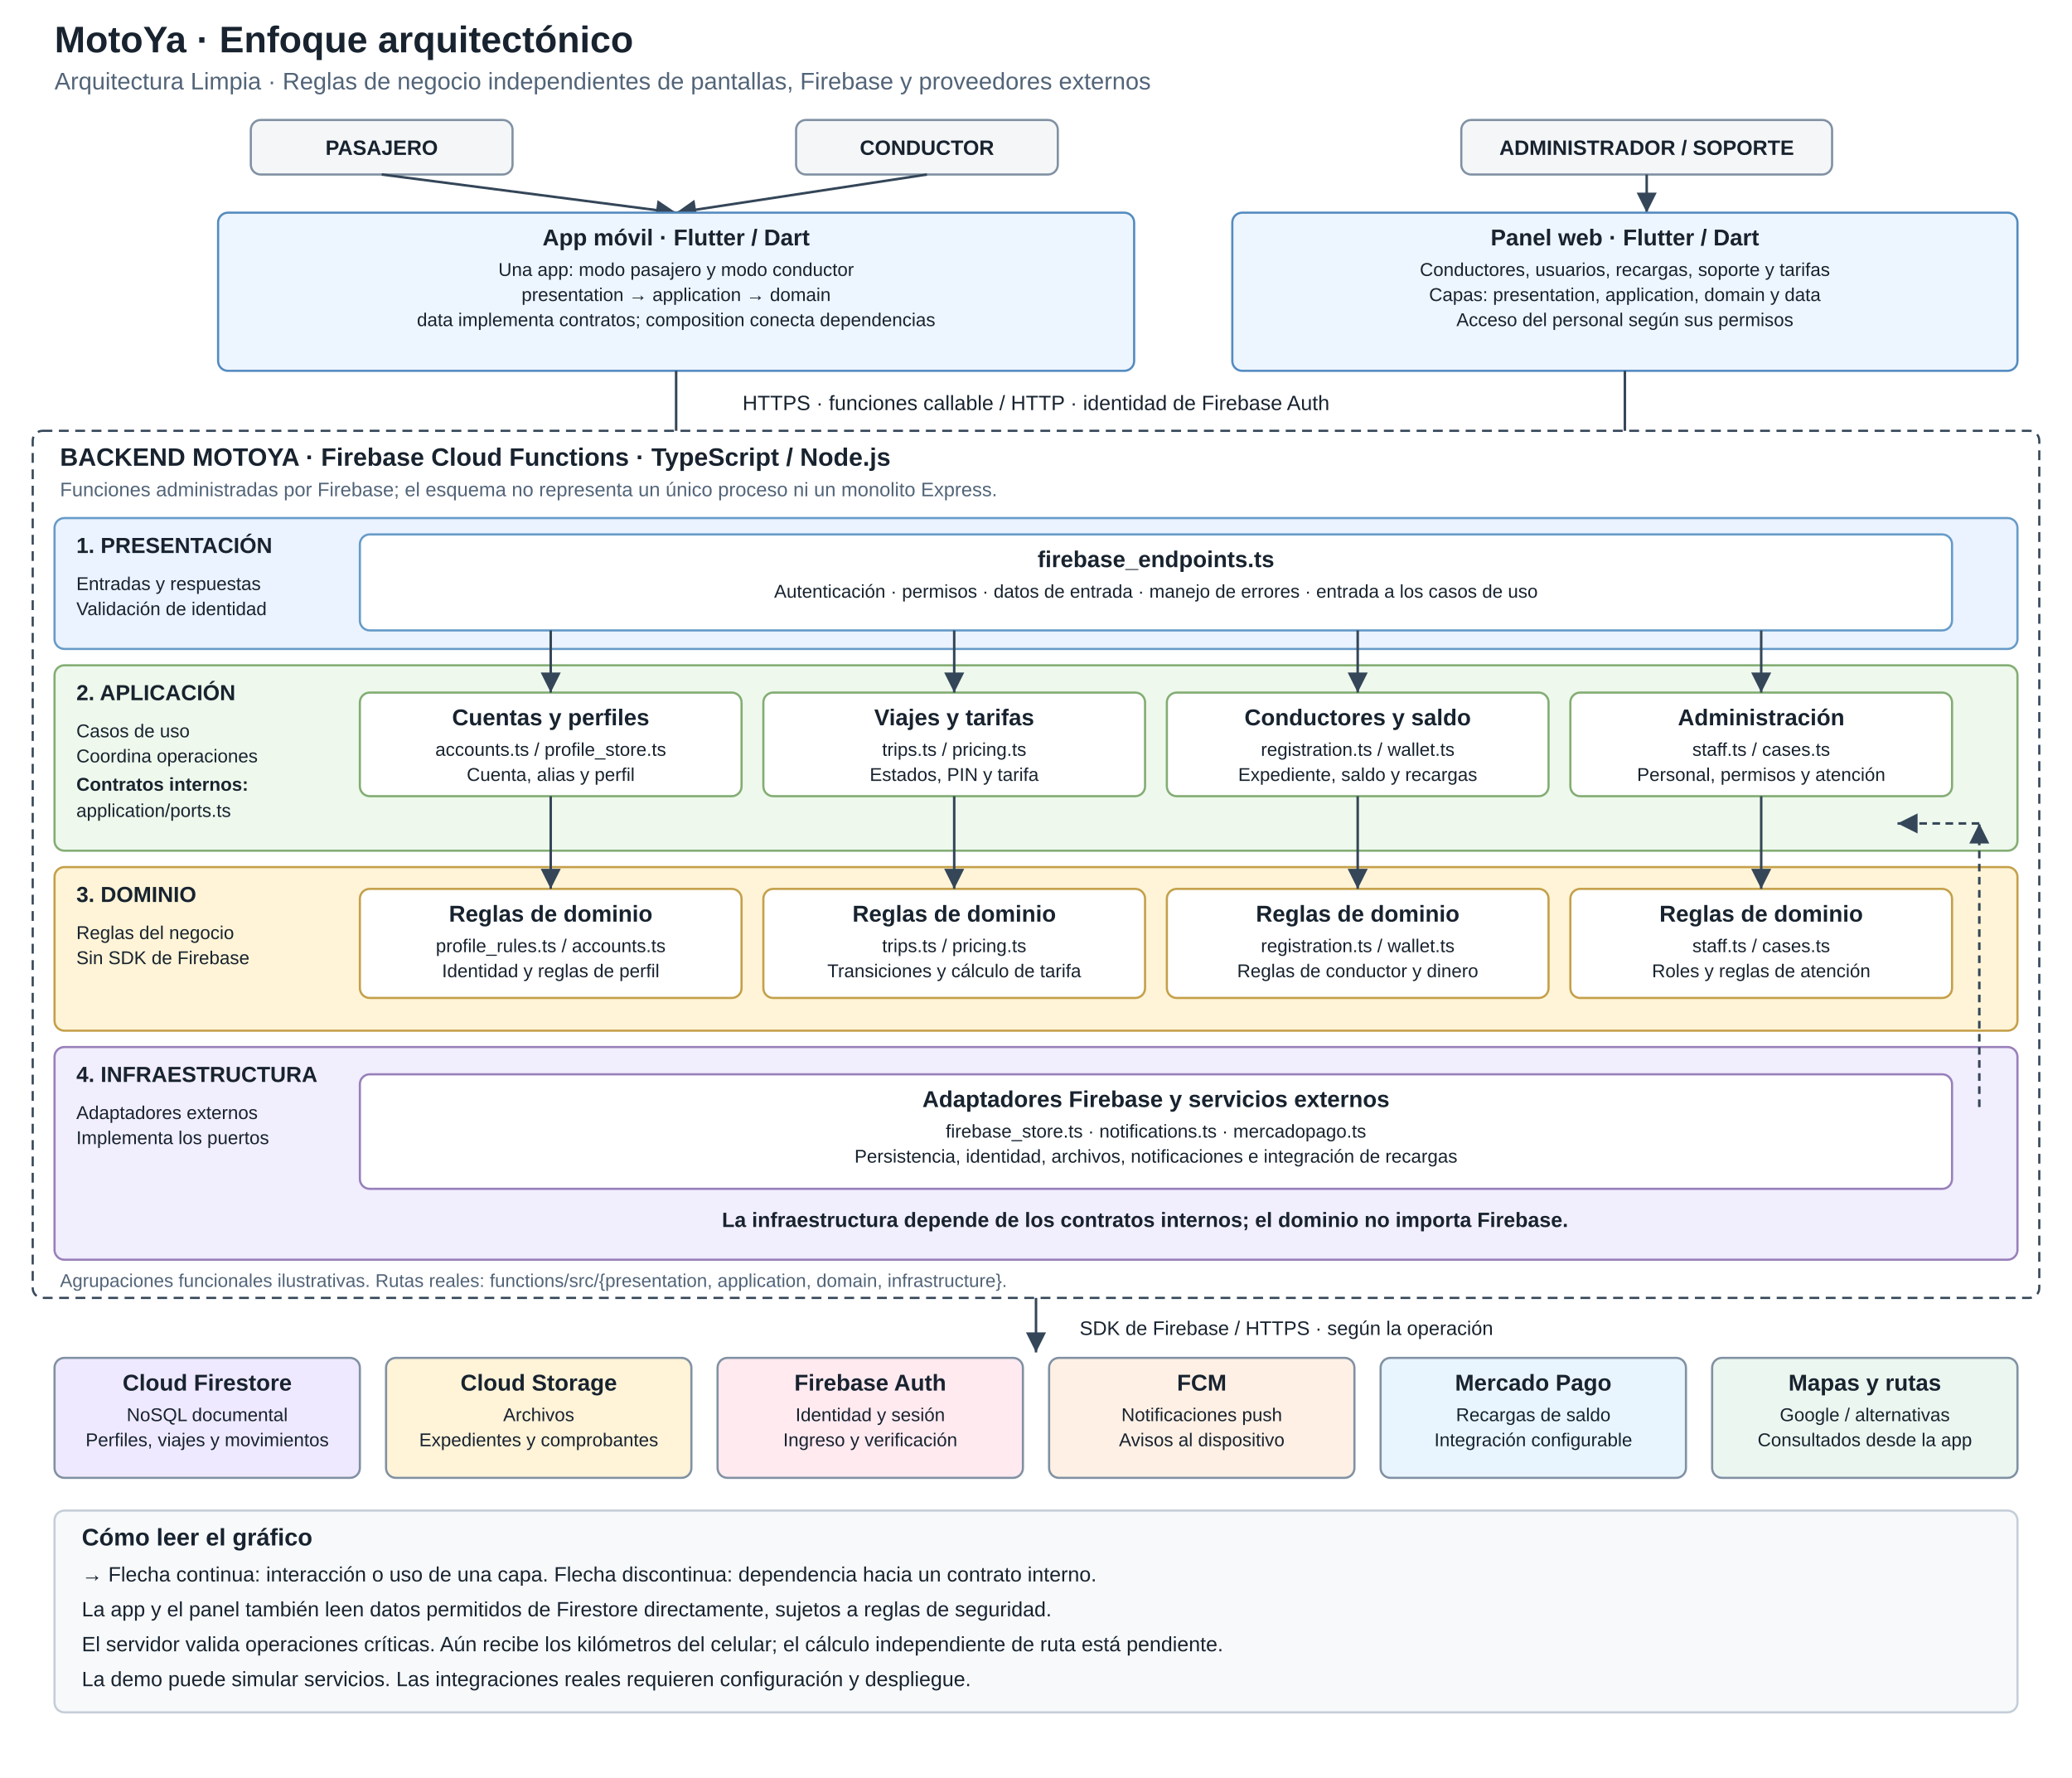
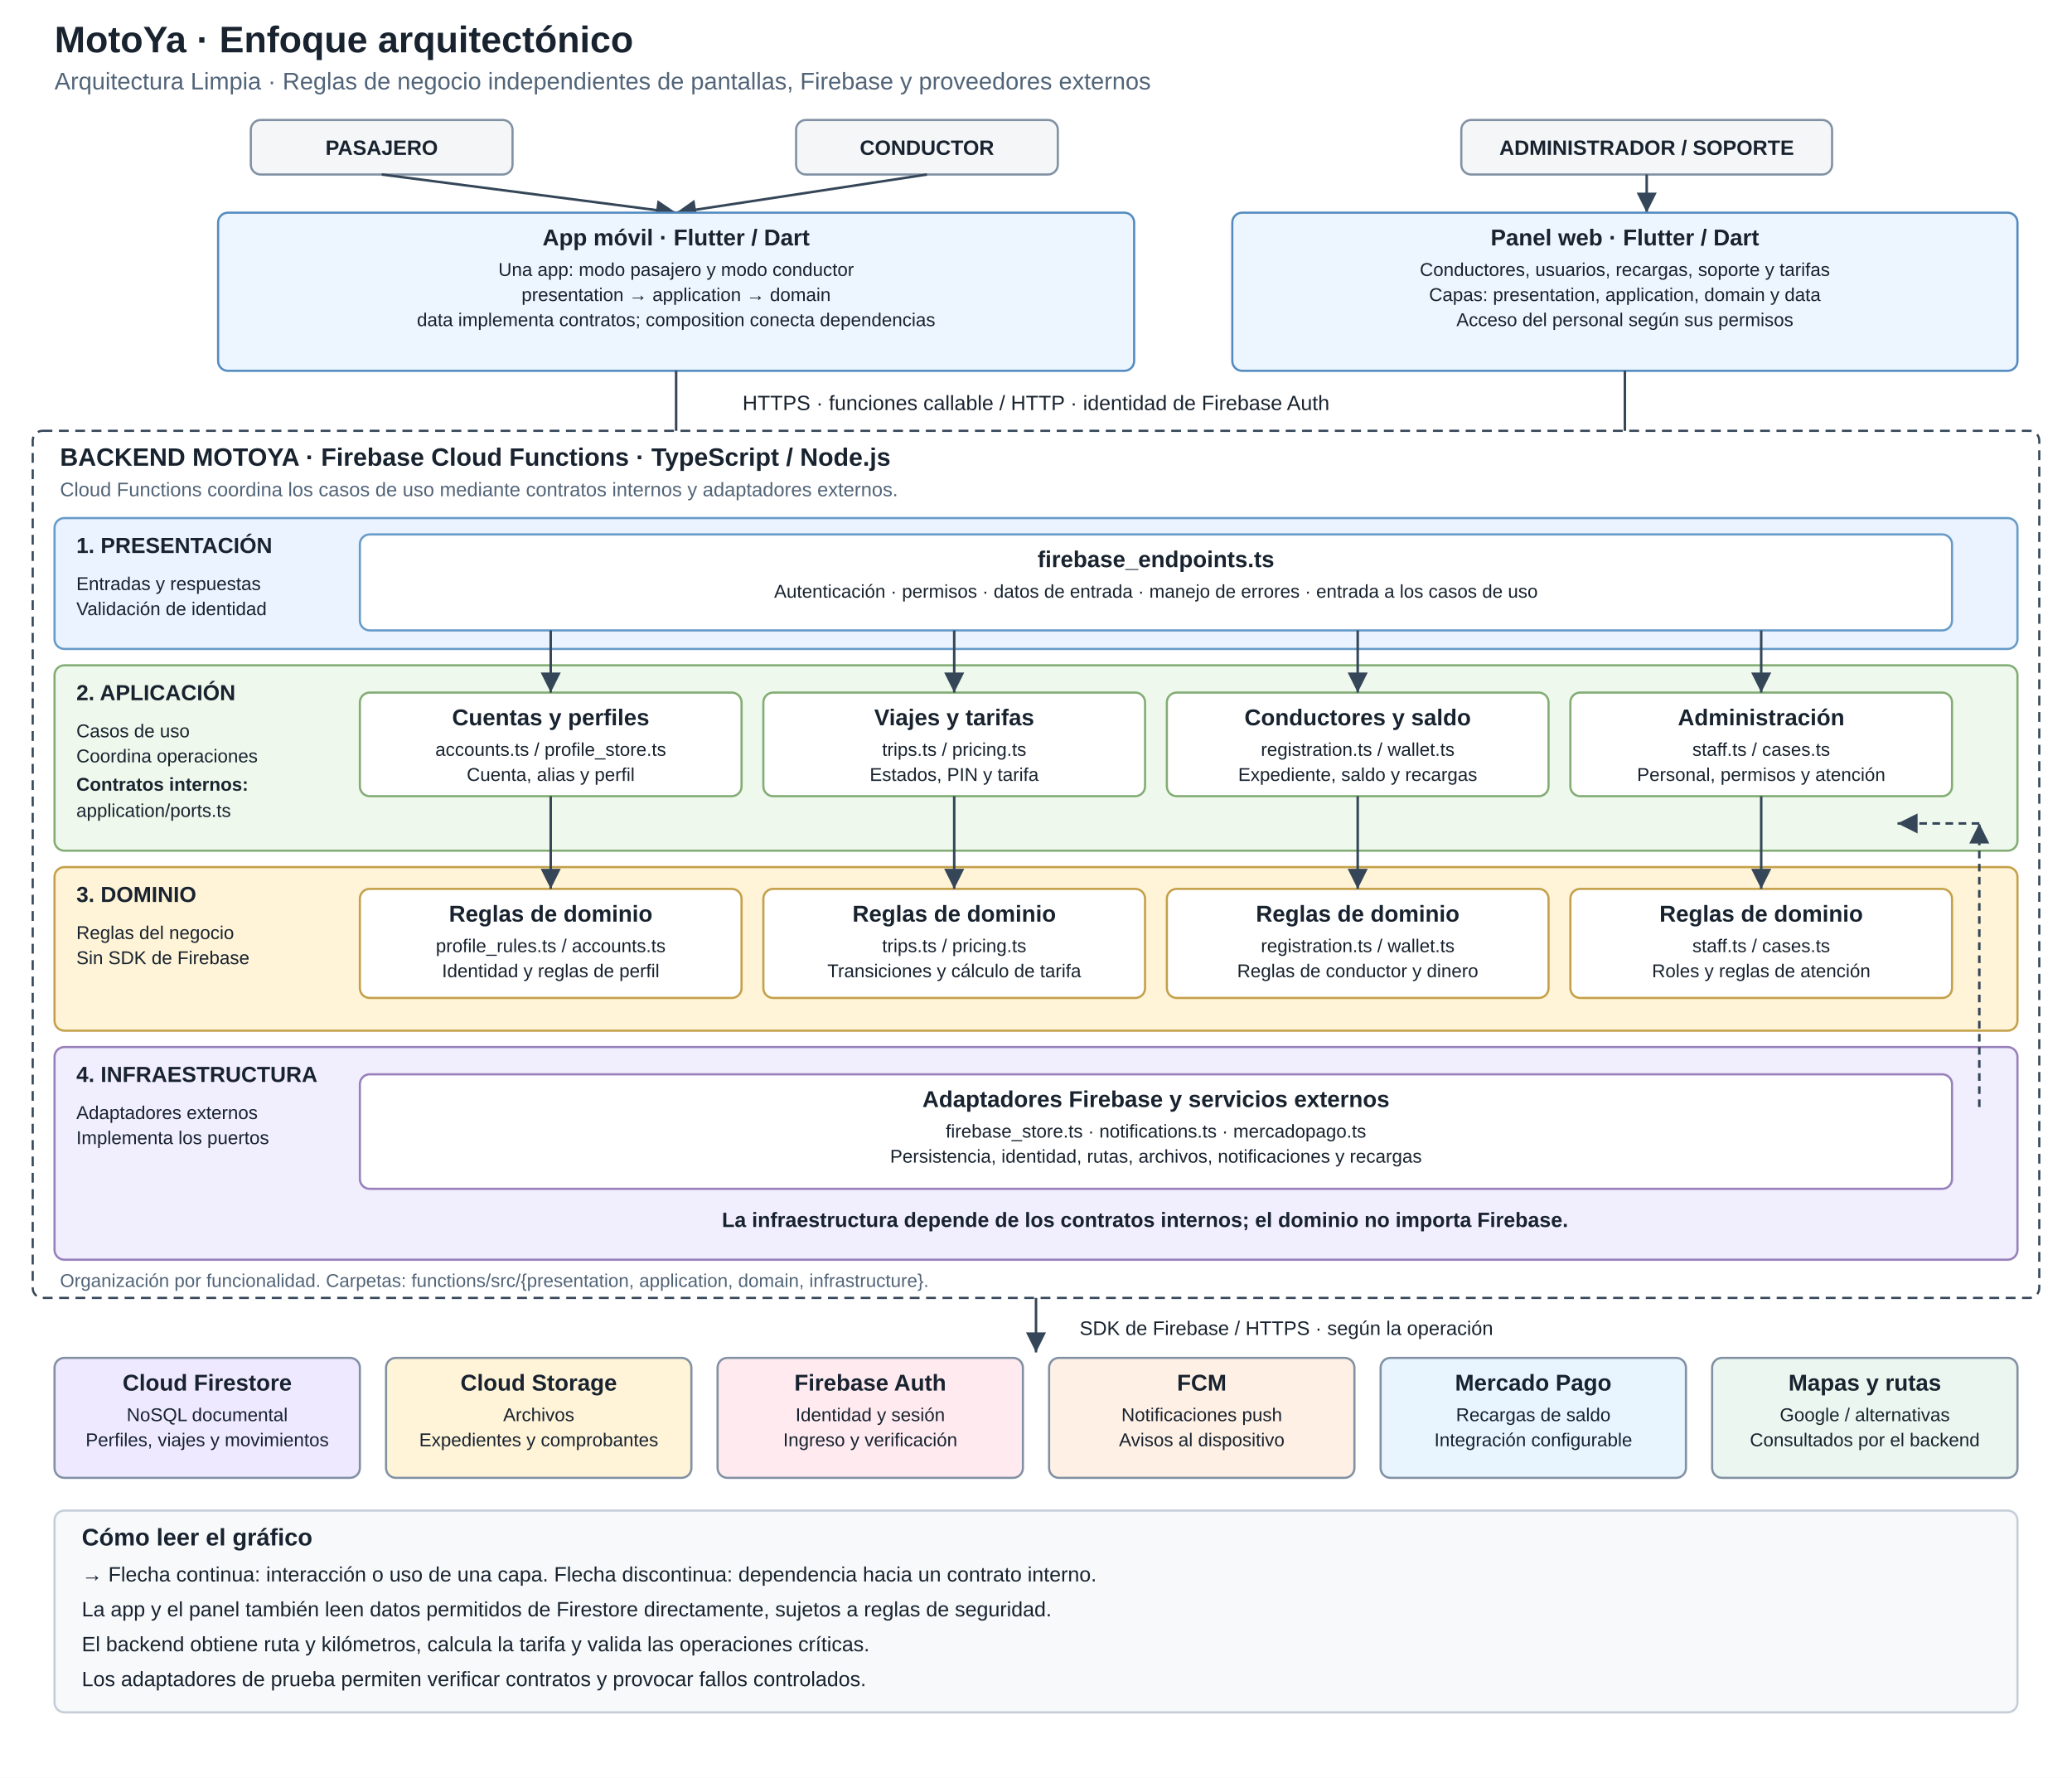
<svg xmlns="http://www.w3.org/2000/svg" width="1900" height="1630" viewBox="0 0 1900 1630">
  <defs>
    <marker id="arrow" markerWidth="9" markerHeight="9" refX="8" refY="4" orient="auto">
      <path d="M0,0 L8,4 L0,8 Z" fill="#344658" />
    </marker>
  </defs>
  <rect width="1900" height="1630" fill="white" />
  <g font-family="Arial, sans-serif">
    <text x="50" y="48" font-size="34" font-weight="700" fill="#18232f" text-anchor="start">MotoYa · Enfoque arquitectónico</text>
    <text x="50" y="82" font-size="22" font-weight="400" fill="#526478" text-anchor="start">Arquitectura Limpia · Reglas de negocio independientes de pantallas, Firebase y proveedores externos</text>
    <rect x="230" y="110" width="240" height="50" rx="9" fill="#f4f6f8" stroke="#8191a3" stroke-width="2" />
    <text x="350" y="142" font-size="19" font-weight="700" fill="#18232f" text-anchor="middle">PASAJERO</text>
    <rect x="730" y="110" width="240" height="50" rx="9" fill="#f4f6f8" stroke="#8191a3" stroke-width="2" />
    <text x="850" y="142" font-size="19" font-weight="700" fill="#18232f" text-anchor="middle">CONDUCTOR</text>
    <rect x="1340" y="110" width="340" height="50" rx="9" fill="#f4f6f8" stroke="#8191a3" stroke-width="2" />
    <text x="1510" y="142" font-size="19" font-weight="700" fill="#18232f" text-anchor="middle">ADMINISTRADOR / SOPORTE</text>
    <path d="M350,160 L620,195" fill="none" stroke="#344658" stroke-width="2.3" marker-end="url(#arrow)" />
    <path d="M850,160 L620,195" fill="none" stroke="#344658" stroke-width="2.3" marker-end="url(#arrow)" />
    <path d="M1510,160 L1510,195" fill="none" stroke="#344658" stroke-width="2.3" marker-end="url(#arrow)" />
    <rect x="200" y="195" width="840" height="145" rx="9" fill="#edf5ff" stroke="#538bc0" stroke-width="2" />
    <text x="620.0" y="225" font-size="21" font-weight="700" fill="#18232f" text-anchor="middle">App móvil · Flutter / Dart</text>
    <text x="620.0" y="253" font-size="17" font-weight="400" fill="#18232f" text-anchor="middle">Una app: modo pasajero y modo conductor</text>
    <text x="620.0" y="276" font-size="17" font-weight="400" fill="#18232f" text-anchor="middle">presentation → application → domain</text>
    <text x="620.0" y="299" font-size="17" font-weight="400" fill="#18232f" text-anchor="middle">data implementa contratos; composition conecta dependencias</text>
    <rect x="1130" y="195" width="720" height="145" rx="9" fill="#edf5ff" stroke="#538bc0" stroke-width="2" />
    <text x="1490.0" y="225" font-size="21" font-weight="700" fill="#18232f" text-anchor="middle">Panel web · Flutter / Dart</text>
    <text x="1490.0" y="253" font-size="17" font-weight="400" fill="#18232f" text-anchor="middle">Conductores, usuarios, recargas, soporte y tarifas</text>
    <text x="1490.0" y="276" font-size="17" font-weight="400" fill="#18232f" text-anchor="middle">Capas: presentation, application, domain y data</text>
    <text x="1490.0" y="299" font-size="17" font-weight="400" fill="#18232f" text-anchor="middle">Acceso del personal según sus permisos</text>
    <path d="M620,340 L620,422" fill="none" stroke="#344658" stroke-width="2.3" marker-end="url(#arrow)" />
    <path d="M1490,340 L1490,422" fill="none" stroke="#344658" stroke-width="2.3" marker-end="url(#arrow)" />
    <text x="950" y="376" font-size="19" font-weight="400" fill="#18232f" text-anchor="middle">HTTPS · funciones callable / HTTP · identidad de Firebase Auth</text>
    <rect x="30" y="395" width="1840" height="795" rx="9" fill="#fff" stroke="#344658" stroke-width="2" stroke-dasharray="9 6" />
    <text x="55" y="427" font-size="23" font-weight="700" fill="#18232f" text-anchor="start">BACKEND MOTOYA · Firebase Cloud Functions · TypeScript / Node.js</text>
-     <text x="55" y="455" font-size="18" font-weight="400" fill="#526478" text-anchor="start">Funciones administradas por Firebase; el esquema no representa un único proceso ni un monolito Express.</text>
+     <text x="55" y="455" font-size="18" font-weight="400" fill="#526478" text-anchor="start">Cloud Functions coordina los casos de uso mediante contratos internos y adaptadores externos.</text>
    <rect x="50" y="475" width="1800" height="120" rx="9" fill="#eaf3ff" stroke="#679bc8" stroke-width="2" />
    <text x="70" y="507" font-size="20" font-weight="700" fill="#18232f" text-anchor="start">1. PRESENTACIÓN</text>
    <text x="70" y="541" font-size="17" font-weight="400" fill="#18232f" text-anchor="start">Entradas y respuestas</text>
    <text x="70" y="564" font-size="17" font-weight="400" fill="#18232f" text-anchor="start">Validación de identidad</text>
    <rect x="50" y="610" width="1800" height="170" rx="9" fill="#eef8ec" stroke="#83ad74" stroke-width="2" />
    <text x="70" y="642" font-size="20" font-weight="700" fill="#18232f" text-anchor="start">2. APLICACIÓN</text>
    <text x="70" y="676" font-size="17" font-weight="400" fill="#18232f" text-anchor="start">Casos de uso</text>
    <text x="70" y="699" font-size="17" font-weight="400" fill="#18232f" text-anchor="start">Coordina operaciones</text>
    <rect x="50" y="795" width="1800" height="150" rx="9" fill="#fff4d7" stroke="#c4a04a" stroke-width="2" />
    <text x="70" y="827" font-size="20" font-weight="700" fill="#18232f" text-anchor="start">3. DOMINIO</text>
    <text x="70" y="861" font-size="17" font-weight="400" fill="#18232f" text-anchor="start">Reglas del negocio</text>
    <text x="70" y="884" font-size="17" font-weight="400" fill="#18232f" text-anchor="start">Sin SDK de Firebase</text>
    <rect x="50" y="960" width="1800" height="195" rx="9" fill="#f1eefe" stroke="#9880ba" stroke-width="2" />
    <text x="70" y="992" font-size="20" font-weight="700" fill="#18232f" text-anchor="start">4. INFRAESTRUCTURA</text>
    <text x="70" y="1026" font-size="17" font-weight="400" fill="#18232f" text-anchor="start">Adaptadores externos</text>
    <text x="70" y="1049" font-size="17" font-weight="400" fill="#18232f" text-anchor="start">Implementa los puertos</text>
    <rect x="330" y="490" width="1460" height="88" rx="9" fill="#fff" stroke="#679bc8" stroke-width="2" />
    <text x="1060.0" y="520" font-size="21" font-weight="700" fill="#18232f" text-anchor="middle">firebase_endpoints.ts</text>
    <text x="1060.0" y="548" font-size="17" font-weight="400" fill="#18232f" text-anchor="middle">Autenticación · permisos · datos de entrada · manejo de errores · entrada a los casos de uso</text>
    <rect x="330" y="635" width="350" height="95" rx="9" fill="#fff" stroke="#83ad74" stroke-width="2" />
    <text x="505.0" y="665" font-size="21" font-weight="700" fill="#18232f" text-anchor="middle">Cuentas y perfiles</text>
    <text x="505.0" y="693" font-size="17" font-weight="400" fill="#18232f" text-anchor="middle">accounts.ts / profile_store.ts</text>
    <text x="505.0" y="716" font-size="17" font-weight="400" fill="#18232f" text-anchor="middle">Cuenta, alias y perfil</text>
    <path d="M505.0,578 L505.0,635" fill="none" stroke="#344658" stroke-width="2.3" marker-end="url(#arrow)" />
    <rect x="330" y="815" width="350" height="100" rx="9" fill="#fff" stroke="#c4a04a" stroke-width="2" />
    <text x="505.0" y="845" font-size="21" font-weight="700" fill="#18232f" text-anchor="middle">Reglas de dominio</text>
    <text x="505.0" y="873" font-size="17" font-weight="400" fill="#18232f" text-anchor="middle">profile_rules.ts / accounts.ts</text>
    <text x="505.0" y="896" font-size="17" font-weight="400" fill="#18232f" text-anchor="middle">Identidad y reglas de perfil</text>
    <path d="M505.0,730 L505.0,815" fill="none" stroke="#344658" stroke-width="2.3" marker-end="url(#arrow)" />
    <rect x="700" y="635" width="350" height="95" rx="9" fill="#fff" stroke="#83ad74" stroke-width="2" />
    <text x="875.0" y="665" font-size="21" font-weight="700" fill="#18232f" text-anchor="middle">Viajes y tarifas</text>
    <text x="875.0" y="693" font-size="17" font-weight="400" fill="#18232f" text-anchor="middle">trips.ts / pricing.ts</text>
    <text x="875.0" y="716" font-size="17" font-weight="400" fill="#18232f" text-anchor="middle">Estados, PIN y tarifa</text>
    <path d="M875.0,578 L875.0,635" fill="none" stroke="#344658" stroke-width="2.3" marker-end="url(#arrow)" />
    <rect x="700" y="815" width="350" height="100" rx="9" fill="#fff" stroke="#c4a04a" stroke-width="2" />
    <text x="875.0" y="845" font-size="21" font-weight="700" fill="#18232f" text-anchor="middle">Reglas de dominio</text>
    <text x="875.0" y="873" font-size="17" font-weight="400" fill="#18232f" text-anchor="middle">trips.ts / pricing.ts</text>
    <text x="875.0" y="896" font-size="17" font-weight="400" fill="#18232f" text-anchor="middle">Transiciones y cálculo de tarifa</text>
    <path d="M875.0,730 L875.0,815" fill="none" stroke="#344658" stroke-width="2.3" marker-end="url(#arrow)" />
    <rect x="1070" y="635" width="350" height="95" rx="9" fill="#fff" stroke="#83ad74" stroke-width="2" />
    <text x="1245.0" y="665" font-size="21" font-weight="700" fill="#18232f" text-anchor="middle">Conductores y saldo</text>
    <text x="1245.0" y="693" font-size="17" font-weight="400" fill="#18232f" text-anchor="middle">registration.ts / wallet.ts</text>
    <text x="1245.0" y="716" font-size="17" font-weight="400" fill="#18232f" text-anchor="middle">Expediente, saldo y recargas</text>
    <path d="M1245.0,578 L1245.0,635" fill="none" stroke="#344658" stroke-width="2.3" marker-end="url(#arrow)" />
    <rect x="1070" y="815" width="350" height="100" rx="9" fill="#fff" stroke="#c4a04a" stroke-width="2" />
    <text x="1245.0" y="845" font-size="21" font-weight="700" fill="#18232f" text-anchor="middle">Reglas de dominio</text>
    <text x="1245.0" y="873" font-size="17" font-weight="400" fill="#18232f" text-anchor="middle">registration.ts / wallet.ts</text>
    <text x="1245.0" y="896" font-size="17" font-weight="400" fill="#18232f" text-anchor="middle">Reglas de conductor y dinero</text>
    <path d="M1245.0,730 L1245.0,815" fill="none" stroke="#344658" stroke-width="2.3" marker-end="url(#arrow)" />
    <rect x="1440" y="635" width="350" height="95" rx="9" fill="#fff" stroke="#83ad74" stroke-width="2" />
    <text x="1615.0" y="665" font-size="21" font-weight="700" fill="#18232f" text-anchor="middle">Administración</text>
    <text x="1615.0" y="693" font-size="17" font-weight="400" fill="#18232f" text-anchor="middle">staff.ts / cases.ts</text>
    <text x="1615.0" y="716" font-size="17" font-weight="400" fill="#18232f" text-anchor="middle">Personal, permisos y atención</text>
    <path d="M1615.0,578 L1615.0,635" fill="none" stroke="#344658" stroke-width="2.3" marker-end="url(#arrow)" />
    <rect x="1440" y="815" width="350" height="100" rx="9" fill="#fff" stroke="#c4a04a" stroke-width="2" />
    <text x="1615.0" y="845" font-size="21" font-weight="700" fill="#18232f" text-anchor="middle">Reglas de dominio</text>
    <text x="1615.0" y="873" font-size="17" font-weight="400" fill="#18232f" text-anchor="middle">staff.ts / cases.ts</text>
    <text x="1615.0" y="896" font-size="17" font-weight="400" fill="#18232f" text-anchor="middle">Roles y reglas de atención</text>
    <path d="M1615.0,730 L1615.0,815" fill="none" stroke="#344658" stroke-width="2.3" marker-end="url(#arrow)" />
    <text x="70" y="725" font-size="17" font-weight="700" fill="#18232f" text-anchor="start">Contratos internos:</text>
    <text x="70" y="749" font-size="17" font-weight="400" fill="#18232f" text-anchor="start">application/ports.ts</text>
    <rect x="330" y="985" width="1460" height="105" rx="9" fill="#fff" stroke="#9880ba" stroke-width="2" />
    <text x="1060.0" y="1015" font-size="21" font-weight="700" fill="#18232f" text-anchor="middle">Adaptadores Firebase y servicios externos</text>
    <text x="1060.0" y="1043" font-size="17" font-weight="400" fill="#18232f" text-anchor="middle">firebase_store.ts · notifications.ts · mercadopago.ts</text>
-     <text x="1060.0" y="1066" font-size="17" font-weight="400" fill="#18232f" text-anchor="middle">Persistencia, identidad, archivos, notificaciones e integración de recargas</text>
+     <text x="1060.0" y="1066" font-size="17" font-weight="400" fill="#18232f" text-anchor="middle">Persistencia, identidad, rutas, archivos, notificaciones y recargas</text>
    <path d="M1815,1015 L1815,755" fill="none" stroke="#344658" stroke-width="2.3" marker-end="url(#arrow)" stroke-dasharray="7 5" />
    <path d="M1815,755 L1740,755" fill="none" stroke="#344658" stroke-width="2.3" marker-end="url(#arrow)" stroke-dasharray="7 5" />
    <text x="1050" y="1125" font-size="19" font-weight="700" fill="#18232f" text-anchor="middle">La infraestructura depende de los contratos internos; el dominio no importa Firebase.</text>
-     <text x="55" y="1180" font-size="17" font-weight="400" fill="#526478" text-anchor="start">Agrupaciones funcionales ilustrativas. Rutas reales: functions/src/{presentation, application, domain, infrastructure}.</text>
+     <text x="55" y="1180" font-size="17" font-weight="400" fill="#526478" text-anchor="start">Organización por funcionalidad. Carpetas: functions/src/{presentation, application, domain, infrastructure}.</text>
    <path d="M950,1190 L950,1240" fill="none" stroke="#344658" stroke-width="2.3" marker-end="url(#arrow)" />
    <text x="990" y="1224" font-size="18" font-weight="400" fill="#18232f" text-anchor="start">SDK de Firebase / HTTPS · según la operación</text>
    <rect x="50" y="1245" width="280" height="110" rx="9" fill="#eee9ff" stroke="#8191a3" stroke-width="2" />
    <text x="190.0" y="1275" font-size="21" font-weight="700" fill="#18232f" text-anchor="middle">Cloud Firestore</text>
    <text x="190.0" y="1303" font-size="17" font-weight="400" fill="#18232f" text-anchor="middle">NoSQL documental</text>
    <text x="190.0" y="1326" font-size="17" font-weight="400" fill="#18232f" text-anchor="middle">Perfiles, viajes y movimientos</text>
    <rect x="354" y="1245" width="280" height="110" rx="9" fill="#fff3d8" stroke="#8191a3" stroke-width="2" />
    <text x="494.0" y="1275" font-size="21" font-weight="700" fill="#18232f" text-anchor="middle">Cloud Storage</text>
    <text x="494.0" y="1303" font-size="17" font-weight="400" fill="#18232f" text-anchor="middle">Archivos</text>
    <text x="494.0" y="1326" font-size="17" font-weight="400" fill="#18232f" text-anchor="middle">Expedientes y comprobantes</text>
    <rect x="658" y="1245" width="280" height="110" rx="9" fill="#ffeaf0" stroke="#8191a3" stroke-width="2" />
    <text x="798.0" y="1275" font-size="21" font-weight="700" fill="#18232f" text-anchor="middle">Firebase Auth</text>
    <text x="798.0" y="1303" font-size="17" font-weight="400" fill="#18232f" text-anchor="middle">Identidad y sesión</text>
    <text x="798.0" y="1326" font-size="17" font-weight="400" fill="#18232f" text-anchor="middle">Ingreso y verificación</text>
    <rect x="962" y="1245" width="280" height="110" rx="9" fill="#fff0e5" stroke="#8191a3" stroke-width="2" />
    <text x="1102.0" y="1275" font-size="21" font-weight="700" fill="#18232f" text-anchor="middle">FCM</text>
    <text x="1102.0" y="1303" font-size="17" font-weight="400" fill="#18232f" text-anchor="middle">Notificaciones push</text>
    <text x="1102.0" y="1326" font-size="17" font-weight="400" fill="#18232f" text-anchor="middle">Avisos al dispositivo</text>
    <rect x="1266" y="1245" width="280" height="110" rx="9" fill="#e8f5ff" stroke="#8191a3" stroke-width="2" />
    <text x="1406.0" y="1275" font-size="21" font-weight="700" fill="#18232f" text-anchor="middle">Mercado Pago</text>
    <text x="1406.0" y="1303" font-size="17" font-weight="400" fill="#18232f" text-anchor="middle">Recargas de saldo</text>
    <text x="1406.0" y="1326" font-size="17" font-weight="400" fill="#18232f" text-anchor="middle">Integración configurable</text>
    <rect x="1570" y="1245" width="280" height="110" rx="9" fill="#eaf6ef" stroke="#8191a3" stroke-width="2" />
    <text x="1710.0" y="1275" font-size="21" font-weight="700" fill="#18232f" text-anchor="middle">Mapas y rutas</text>
    <text x="1710.0" y="1303" font-size="17" font-weight="400" fill="#18232f" text-anchor="middle">Google / alternativas</text>
-     <text x="1710.0" y="1326" font-size="17" font-weight="400" fill="#18232f" text-anchor="middle">Consultados desde la app</text>
+     <text x="1710.0" y="1326" font-size="17" font-weight="400" fill="#18232f" text-anchor="middle">Consultados por el backend</text>
    <rect x="50" y="1385" width="1800" height="185" rx="9" fill="#f7f9fb" stroke="#c5ced8" stroke-width="2" />
    <text x="75" y="1417" font-size="22" font-weight="700" fill="#18232f" text-anchor="start">Cómo leer el gráfico</text>
    <text x="75" y="1450" font-size="19" font-weight="400" fill="#18232f" text-anchor="start">→ Flecha continua: interacción o uso de una capa. Flecha discontinua: dependencia hacia un contrato interno.</text>
    <text x="75" y="1482" font-size="19" font-weight="400" fill="#18232f" text-anchor="start">La app y el panel también leen datos permitidos de Firestore directamente, sujetos a reglas de seguridad.</text>
-     <text x="75" y="1514" font-size="19" font-weight="400" fill="#18232f" text-anchor="start">El servidor valida operaciones críticas. Aún recibe los kilómetros del celular; el cálculo independiente de ruta está pendiente.</text>
-     <text x="75" y="1546" font-size="19" font-weight="400" fill="#18232f" text-anchor="start">La demo puede simular servicios. Las integraciones reales requieren configuración y despliegue.</text>
+     <text x="75" y="1514" font-size="19" font-weight="400" fill="#18232f" text-anchor="start">El backend obtiene ruta y kilómetros, calcula la tarifa y valida las operaciones críticas.</text>
+     <text x="75" y="1546" font-size="19" font-weight="400" fill="#18232f" text-anchor="start">Los adaptadores de prueba permiten verificar contratos y provocar fallos controlados.</text>
  </g>
</svg>
